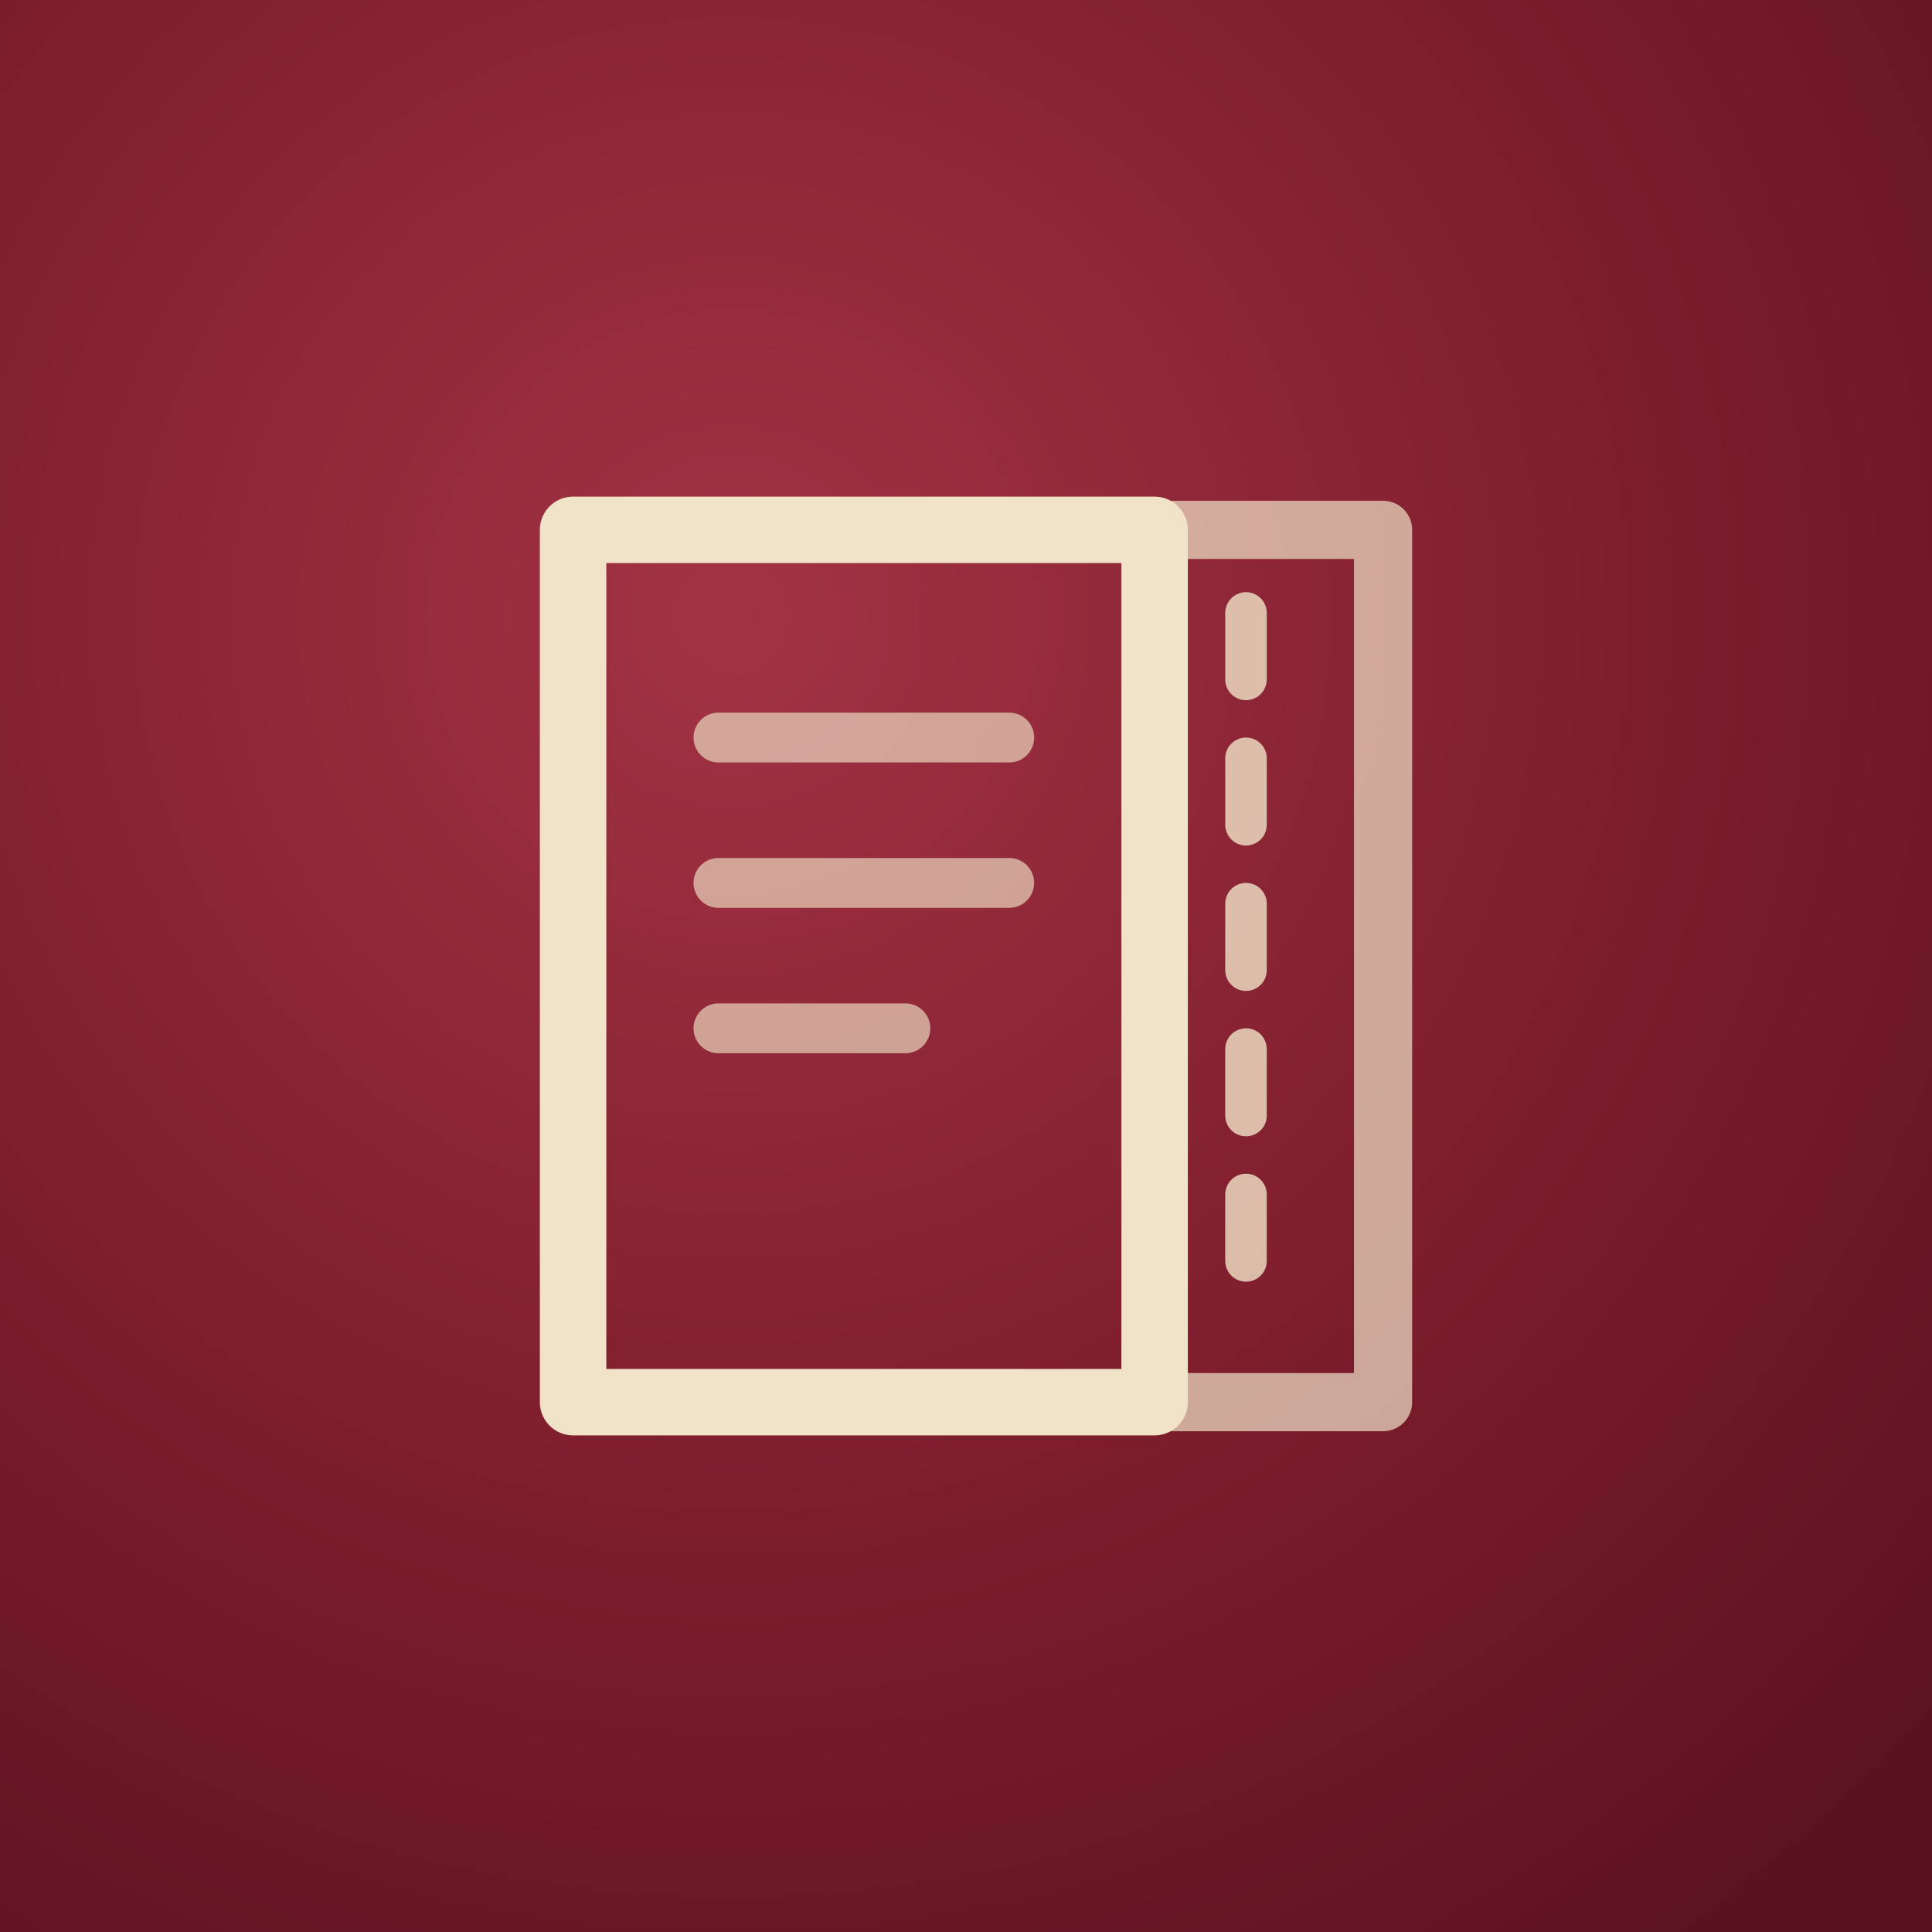
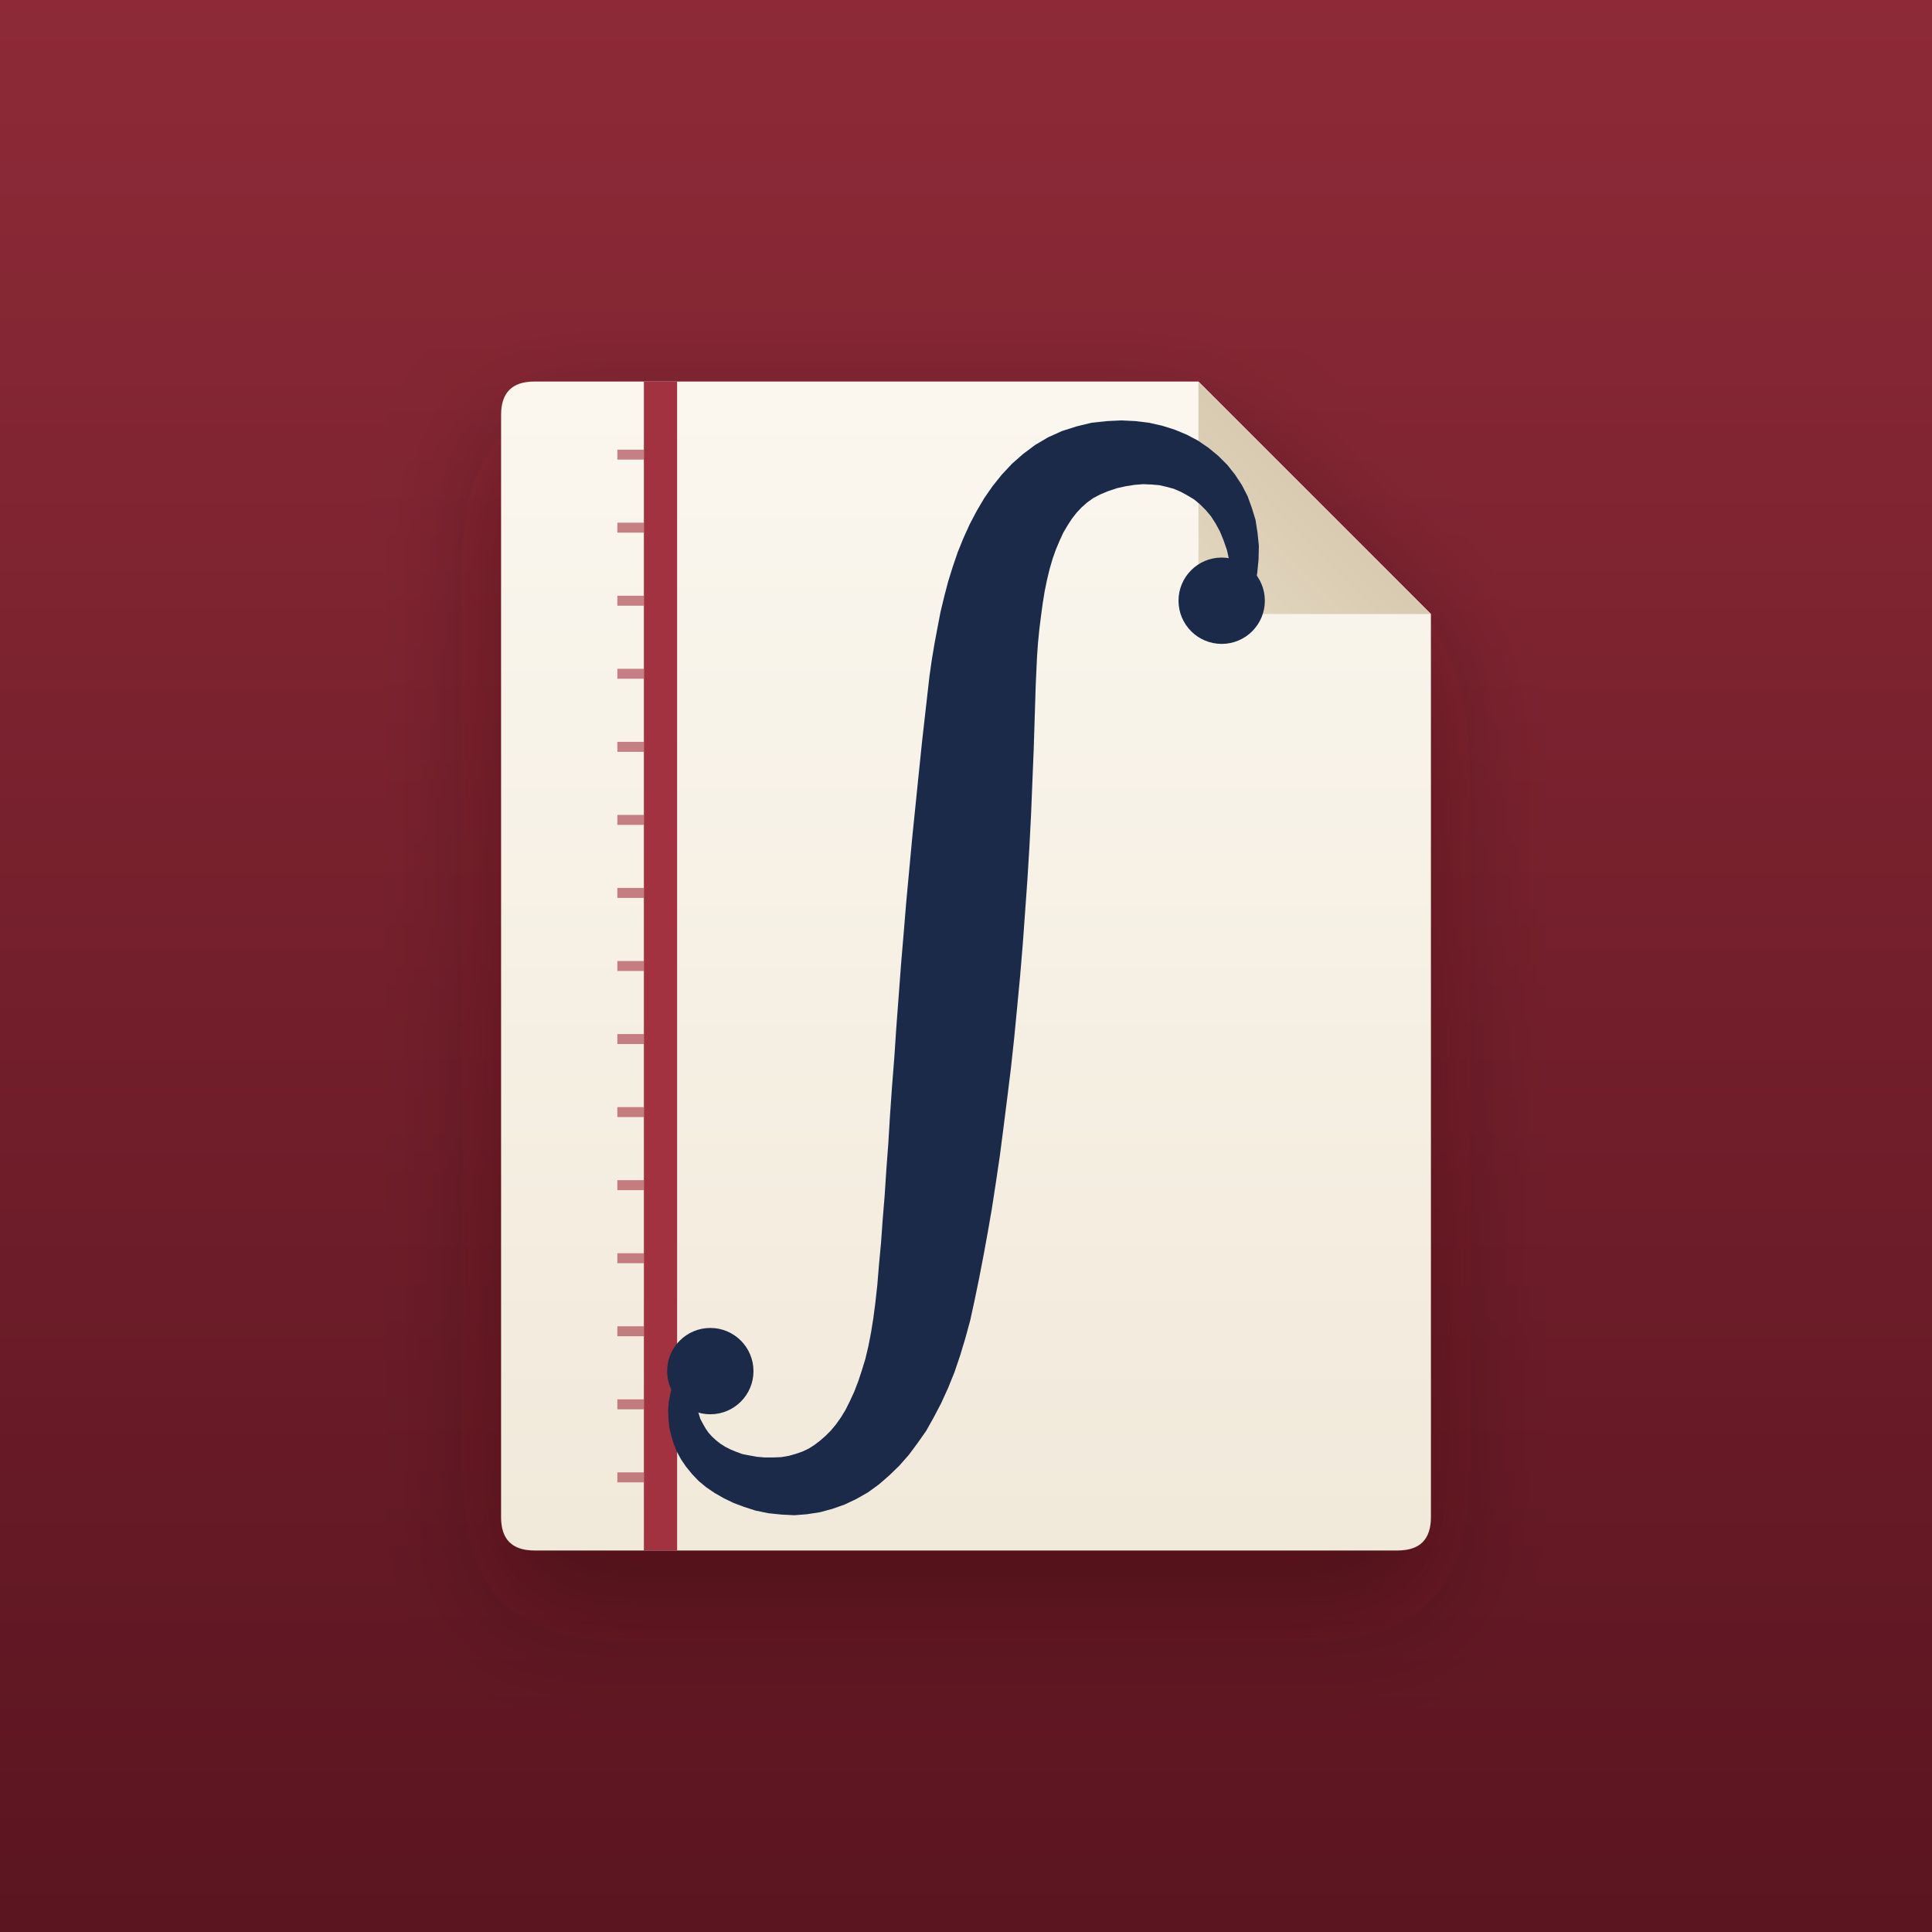
- <svg xmlns="http://www.w3.org/2000/svg" viewBox="0 0 40 40">
+ <svg xmlns="http://www.w3.org/2000/svg" viewBox="0 0 512 512">
  <defs>
-     <radialGradient id="m" cx=".38" cy=".32" r=".85">
-       <stop offset="0" stop-color="#A23345" />
-       <stop offset=".55" stop-color="#7D1D2C" />
-       <stop offset="1" stop-color="#5A1220" />
-     </radialGradient>
+     <linearGradient id="z" x1="0" y1="0" x2="0" y2="1">
+       <stop offset="0" stop-color="#8E2A38" />
+       <stop offset="1" stop-color="#5A1520" />
+     </linearGradient>
+     <linearGradient id="k" x1="0" y1="0" x2="0" y2="1">
+       <stop offset="0" stop-color="#FBF7EF" />
+       <stop offset="1" stop-color="#F1E9DA" />
+     </linearGradient>
+     <linearGradient id="c" x1="0" y1="1" x2="1" y2="0">
+       <stop offset="0" stop-color="#E4D8C2" />
+       <stop offset="1" stop-color="#CDBD9F" />
+     </linearGradient>
+     <filter id="g" x="-30%" y="-30%" width="160%" height="160%">
+       <feDropShadow dx="0" dy="3" stdDeviation="3" flood-color="#2A0A10" flood-opacity=".25" />
+       <feDropShadow dx="0" dy="16" stdDeviation="18" flood-color="#2A0A10" flood-opacity=".35" />
+     </filter>
  </defs>
-   <rect width="40" height="40" fill="url(#m)" />
-   <g transform="translate(20.25 20) scale(.86) translate(-19.75 -20)">
-     <g fill="none" stroke="#F1E3C8" stroke-linecap="round" stroke-linejoin="round">
-       <path d="M10 9.5h14v21H10Z" stroke-width="1.6" />
-       <path d="M24 9.5h5.5v21H24" stroke-width="1.4" stroke-opacity=".7" />
-       <path d="M26.2 11.5v17" stroke-width="1" stroke-dasharray="1.6 1.9" stroke-opacity=".8" />
-       <path d="M13.5 14.5h7M13.5 18h7M13.5 21.5h4.5" stroke-width="1.2" stroke-opacity=".65" />
+   <rect width="512" height="512" fill="url(#z)" />
+   <g transform="translate(256 256) scale(0.88) translate(-256 -256)">
+     <g filter="url(#g)">
+       <path d="M116 90Q116 80 126 80H326L396 150V422Q396 432 386 432H126Q116 432 116 422Z" fill="url(#k)" />
+       <path d="M326 80V138Q326 150 338 150H396Z" fill="url(#c)" />
+       <path d="M164 80V432" stroke="#A3313F" stroke-width="10" />
+       <path d="M151 102h8M151 124h8M151 146h8M151 168h8M151 190h8M151 212h8M151 234h8M151 256h8M151 278h8M151 300h8M151 322h8M151 344h8M151 366h8M151 388h8M151 410h8" stroke="#A3313F" stroke-opacity=".6" stroke-width="3" />
+       <g fill="#1B2A4A">
+         <path d="M341.4 150.7L342.4 146.3L343 141.9L343.7 137.7L344.1 133.6L344.2 129.5L343.8 125.6L343.2 121.7L342.1 118.1L340.8 114.5L339.1 111.2L337 108L334.7 105.1L332 102.4L329.1 100L325.9 97.8L322.5 96L318.9 94.5L315.1 93.3L311.1 92.4L307 91.9L302.8 91.7L298.5 91.9L293.8 92.4L289.3 93.5L284.9 94.9L280.7 96.8L276.8 99.1L273.2 101.8L269.9 104.7L266.8 108L264 111.5L261.5 115.1L259.2 119L257.1 123L255.2 127.2L253.5 131.4L252 135.8L250.6 140.3L249.4 144.9L248.3 149.5L247.4 154.2L246.5 159L245.7 163.8L245 168.7L243.9 178.4L242.8 188.1L241.8 197.8L240.8 207.6L239.8 217.4L238.9 227.1L238 236.8L237.2 246.5L236.4 256L235.7 265.4L235 274.7L234.4 283.7L233.7 292.6L233.1 301.2L232.6 309.5L232 317.5L231.5 325.2L230.9 332.5L230.4 339.5L229.8 345.9L229.3 352L228.7 357.4L228.1 362L227.4 366.4L226.6 370.5L225.7 374.3L224.6 377.9L223.5 381.2L222.3 384.3L221 387.1L219.7 389.7L218.3 392L216.8 394.1L215.3 395.9L213.7 397.5L212.1 398.9L210.4 400.2L208.7 401.3L206.8 402.2L204.8 402.9L202.7 403.5L200.4 403.9L198 404L195.4 404L193 403.8L190.8 403.4L188.7 403L186.8 402.3L185.1 401.6L183.5 400.8L182.1 399.9L180.8 398.9L179.6 397.8L178.5 396.6L177.6 395.3L176.8 393.9L176 392.4L175.5 390.8L175 389.1L174.7 387.3L174.5 385.4L174.5 383.4L174.9 381.5L175.5 379.5L176.2 377.5L177.2 375.5A3.5 3.5 0 0 1 170.8 372.5L170.8 372.5L169.8 374.8L168.8 377.3L168.1 379.8L167.6 382.2L167 384.7L166.5 387.2L166.3 389.7L166.4 392.2L166.6 394.7L167.2 397.3L167.9 399.7L168.9 402.2L170.2 404.6L171.7 406.8L173.5 409L175.5 411.1L177.8 413L180.3 414.7L183.1 416.3L186 417.7L189.2 418.9L192.6 420L196.5 420.8L200.4 421.2L204.3 421.4L208.1 421.1L212 420.5L215.7 419.5L219.4 418.2L223 416.5L226.5 414.5L229.8 412.1L232.9 409.4L235.9 406.5L238.8 403.2L241.4 399.7L244 396L246.3 391.9L248.5 387.7L250.6 383.1L252.5 378.4L254.2 373.4L255.8 368.1L257.3 362.6L258.6 356.6L259.9 350.3L261.2 343.6L262.5 336.5L263.8 329L265 321.2L266.2 313.1L267.3 304.6L268.4 295.9L269.5 287L270.5 277.8L271.4 268.5L272.3 259L273.1 249.4L273.8 239.7L274.5 229.9L275.1 220L275.6 210.2L276 200.3L276.4 190.5L276.7 180.8L277 171.3L277.2 167L277.4 162.7L277.7 158.5L278.1 154.5L278.6 150.5L279.1 146.8L279.7 143.1L280.4 139.7L281.2 136.4L282.1 133.3L283.1 130.5L284.2 127.9L285.3 125.5L286.6 123.3L287.9 121.3L289.3 119.5L290.8 117.9L292.5 116.4L294.3 115.1L296.4 114L298.8 113L301.5 112.1L304.2 111.5L306.8 111.1L309.3 110.9L311.8 111L314.2 111.2L316.4 111.7L318.6 112.3L320.7 113.2L322.7 114.3L324.7 115.5L326.5 117L328.2 118.7L329.8 120.6L331.2 122.8L332.5 125.2L333.6 127.9L334.6 130.8L335.3 134L335.8 137.5L336 141.2L335.5 145.1L334.6 149.3A3.5 3.5 0 0 1 341.4 150.7Z" />
+         <circle cx="333" cy="146" r="13" />
+         <circle cx="179" cy="378" r="13" />
+       </g>
    </g>
  </g>
</svg>
